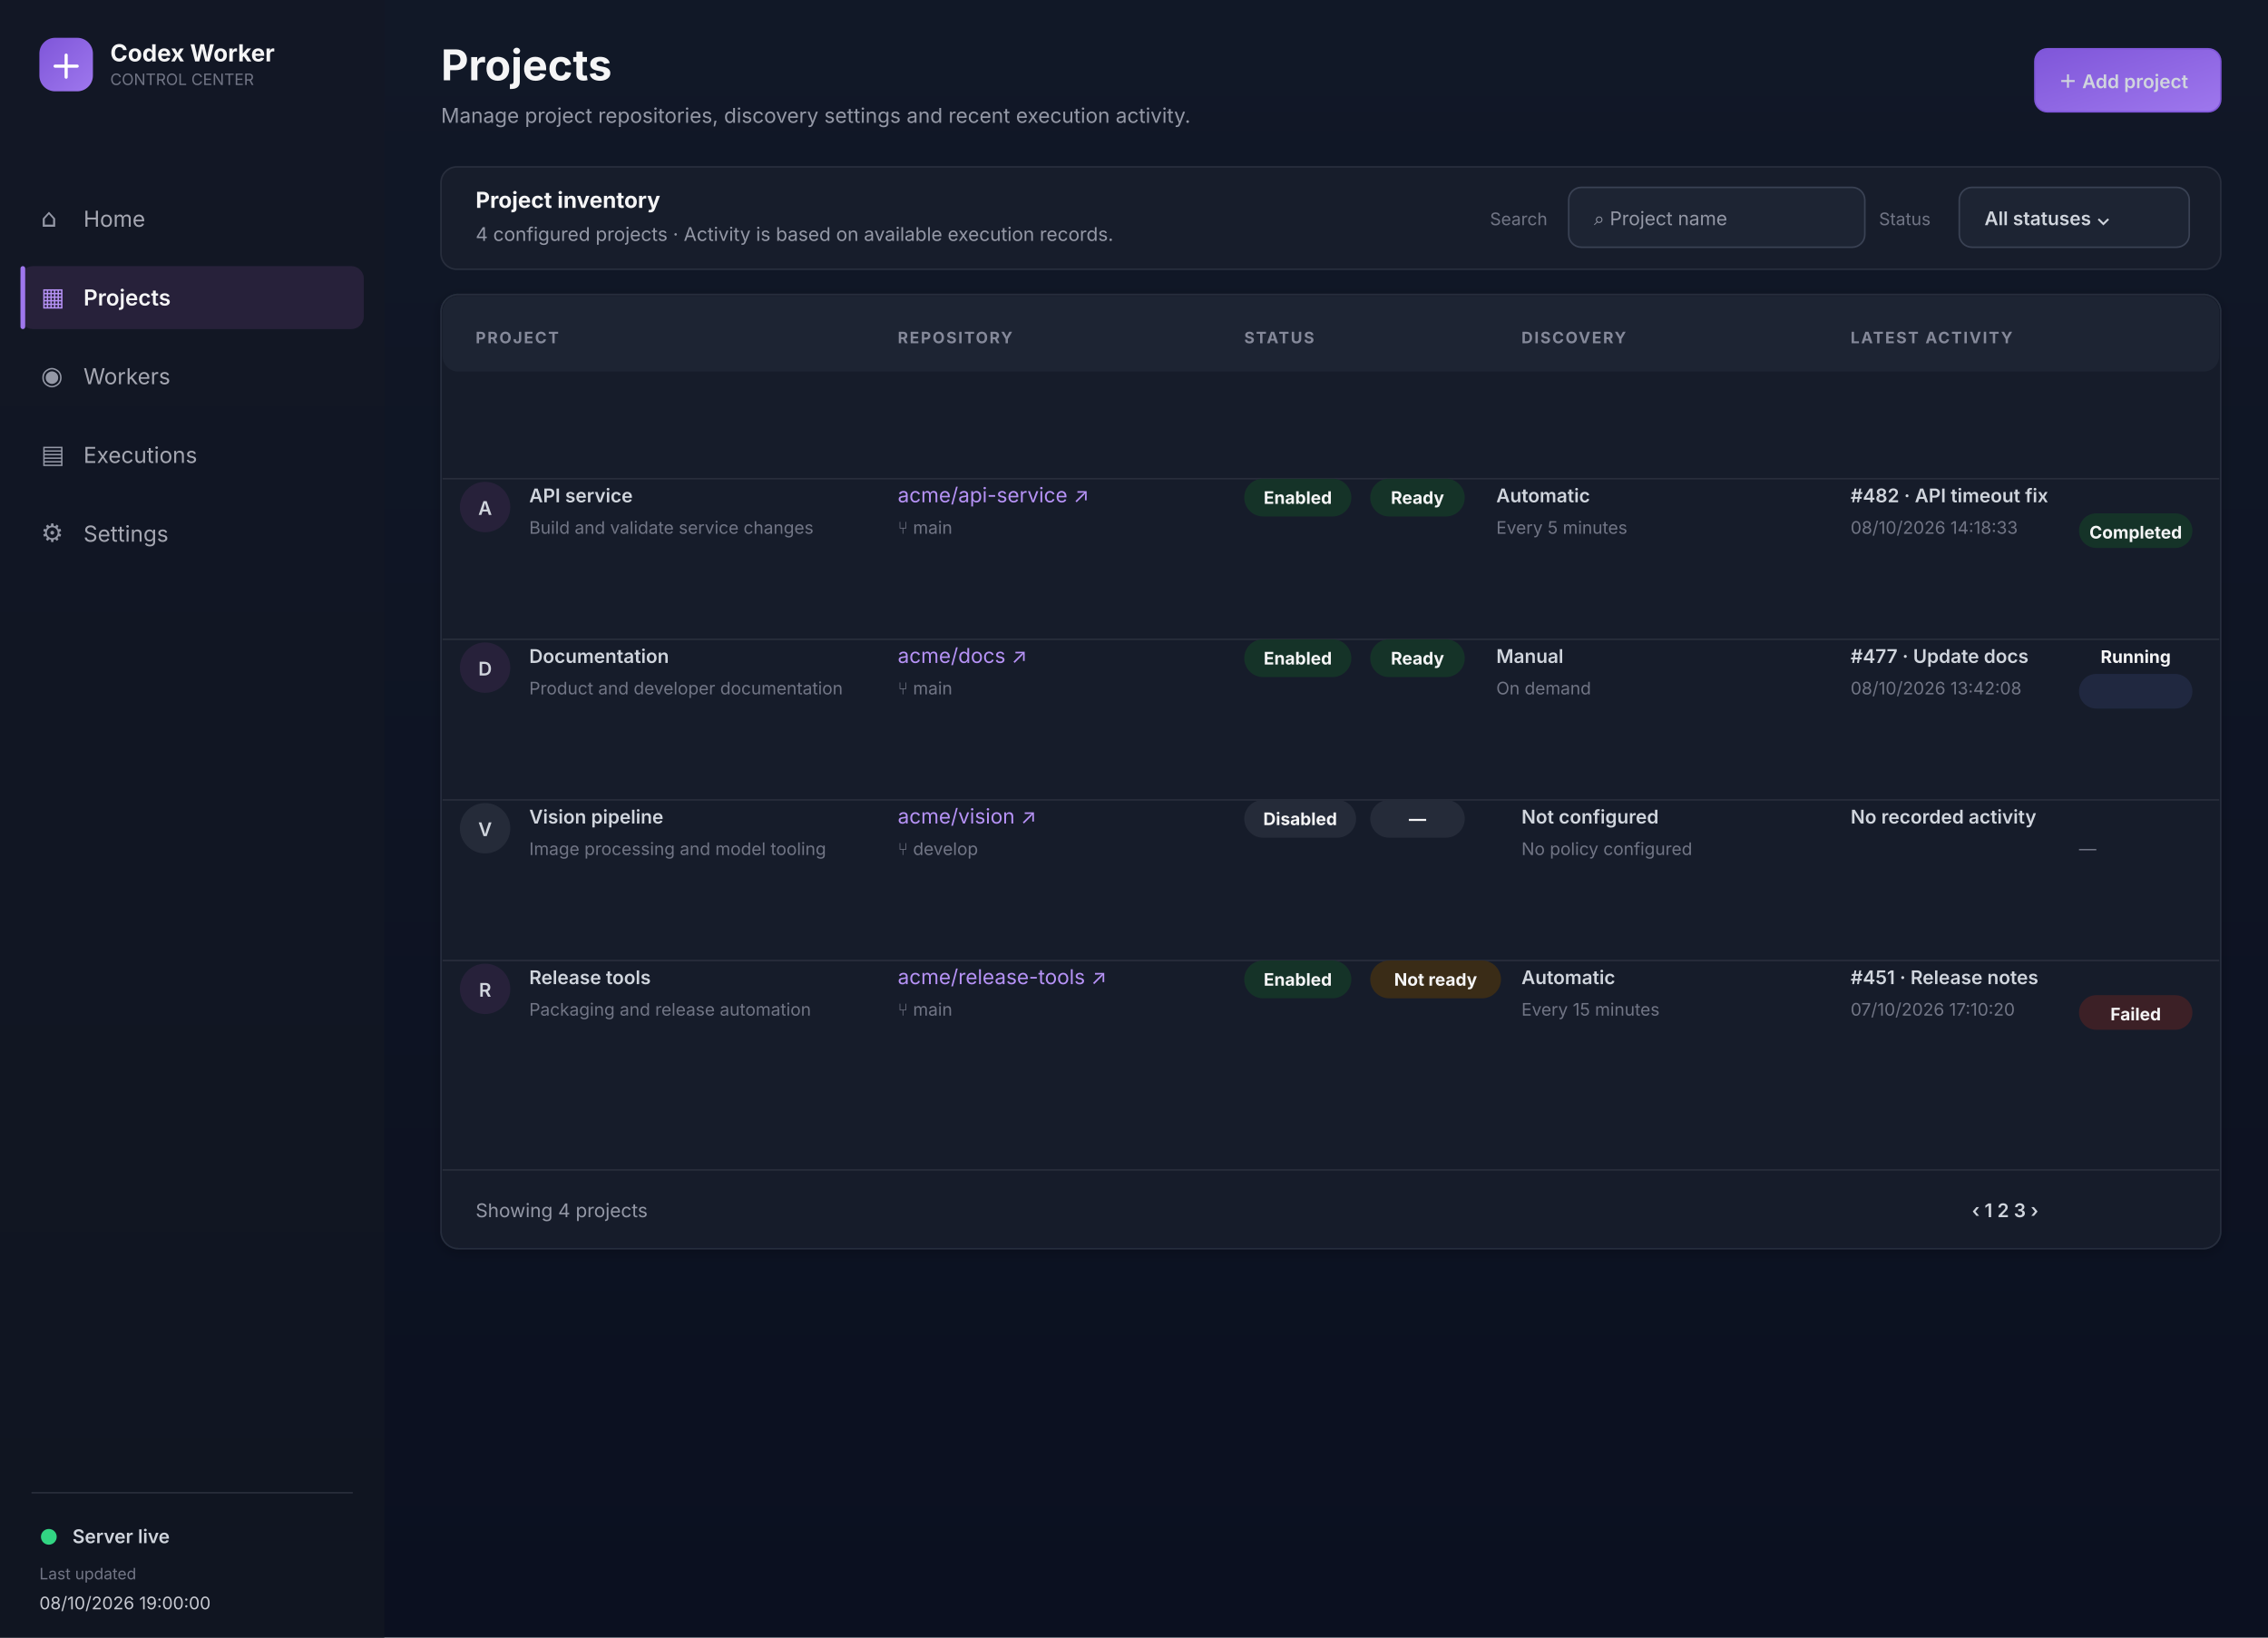
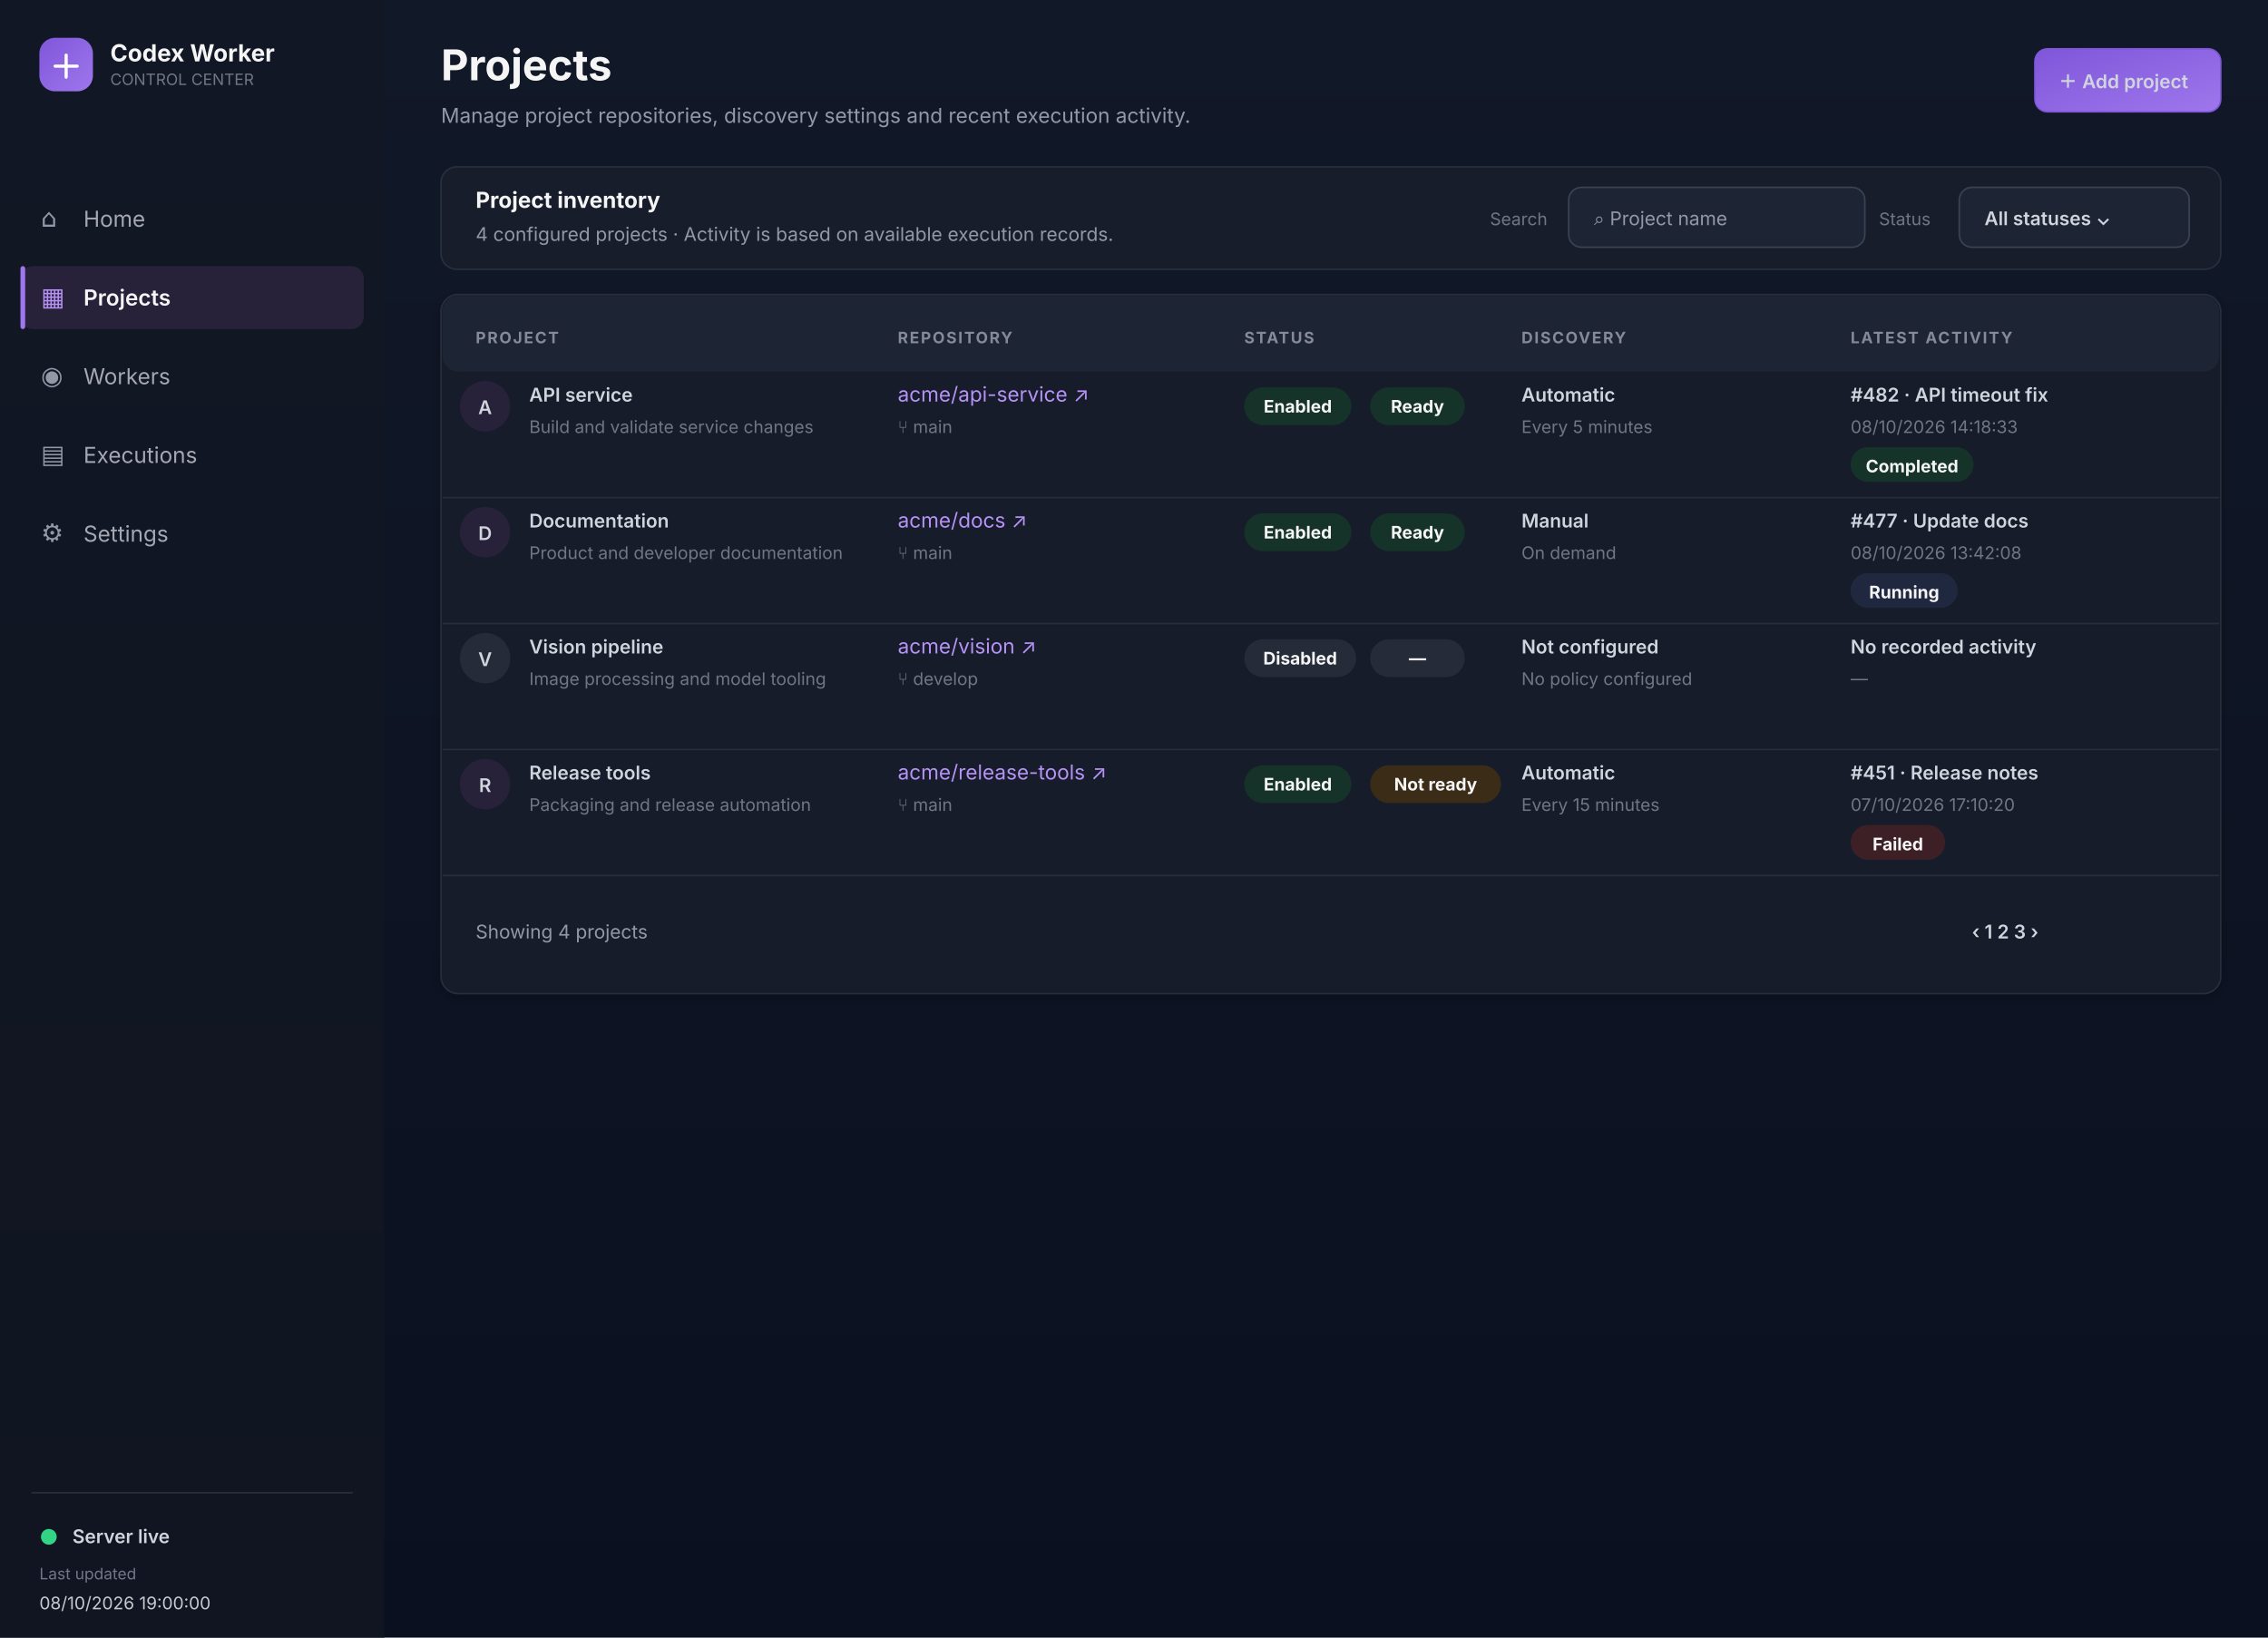
<svg xmlns="http://www.w3.org/2000/svg" width="1440" height="1040" viewBox="0 0 1440 1040" role="img" aria-labelledby="title desc">
  <defs>
    <linearGradient id="bg" x2="0" y2="1">
      <stop stop-color="#111827" />
      <stop offset="1" stop-color="#0b1020" />
    </linearGradient>
    <linearGradient id="sidebar" x2="0" y2="1">
      <stop stop-color="#121725" />
      <stop offset="1" stop-color="#101521" />
    </linearGradient>
    <linearGradient id="accent" x2="1" y2="1">
      <stop stop-color="#7f56d9" />
      <stop offset="1" stop-color="#9e77ed" />
    </linearGradient>
    <filter id="shadow" x="-10%" y="-10%" width="120%" height="130%">
      <feDropShadow dx="0" dy="2" stdDeviation="4" flood-color="#000" flood-opacity=".22" />
    </filter>
    <style>
.ui{font-family:Inter,-apple-system,BlinkMacSystemFont,"Segoe UI",sans-serif;fill:#f5f5f6}.h1{font-size:27px;font-weight:650}.h2{font-size:16px;font-weight:650}.h3{font-size:14px;font-weight:650}.brand{font-size:15px;font-weight:700}.micro{font-size:10px;fill:#717585}.micro-bright{font-size:11px;fill:#c7c9d1}.nav{font-size:14px;fill:#a5a7b2}.nav-active{font-size:14px;fill:#f5f5f6;font-weight:600}.icon{font-size:16px;fill:#9498a6}.icon-active{font-size:16px;fill:#b692f6}.body{font-size:13px;fill:#d0d5dd}.small{font-size:12px;fill:#9498a6}.small-strong{font-size:12px;fill:#d0d5dd;font-weight:600}.muted{font-size:13px;fill:#9498a6}.faint{font-size:11px;fill:#717585}.label{font-size:10px;fill:#85899a;font-weight:700;letter-spacing:1px}.chip{font-size:11px;font-weight:650}.card{fill:#171d2b;stroke:#282e3d}.surface{fill:#1d2433;stroke:#303748}.rule{stroke:#282d3b}.link{fill:#b692f6;font-size:13px}.link-small{fill:#b692f6;font-size:11px}.good{fill:#32d583}.warn{fill:#fdb022}.bad{fill:#fda29b}.info{fill:#84caff}.neutral{fill:#9498a6}
</style>
  </defs>
  <rect width="1440" height="1040" fill="url(#bg)" />
  <rect width="244" height="1040" fill="url(#sidebar)" />
  <rect x="25" y="24" width="34" height="34" rx="10" fill="url(#accent)" />
  <path d="M35 42h14M42 35v14" stroke="#fff" stroke-width="2" stroke-linecap="round" />
  <text x="70" y="39" class="ui brand">Codex Worker</text>
  <text x="70" y="54" class="ui micro">CONTROL CENTER</text>
  <text x="26" y="144" class="ui icon">⌂</text>
  <text x="53" y="144" class="ui nav">Home</text>
  <rect x="13" y="169" width="218" height="40" rx="8" fill="#27213a" />
  <rect x="13" y="169" width="3" height="40" rx="1.5" fill="#9e77ed" />
  <text x="26" y="194" class="ui icon-active">▦</text>
  <text x="53" y="194" class="ui nav-active">Projects</text>
  <text x="26" y="244" class="ui icon">◉</text>
  <text x="53" y="244" class="ui nav">Workers</text>
  <text x="26" y="294" class="ui icon">▤</text>
  <text x="53" y="294" class="ui nav">Executions</text>
  <text x="26" y="344" class="ui icon">⚙</text>
  <text x="53" y="344" class="ui nav">Settings</text>
  <line x1="20" y1="948" x2="224" y2="948" stroke="#282d3b" />
  <circle cx="31" cy="976" r="5" fill="#32d583" />
  <text x="46" y="980" class="ui small-strong">Server live</text>
  <text x="25" y="1003" class="ui micro">Last updated</text>
  <text x="25" y="1022" class="ui micro-bright">08/10/2026 19:00:00</text>
  <g class="ui">
    <text x="280" y="51" class="ui h1">Projects</text>
    <text x="280" y="78" class="ui muted">Manage project repositories, discovery settings and recent execution activity.</text>
    <rect x="1292" y="31" width="118" height="40" rx="8" fill="url(#accent)" stroke="#7f56d9" />
    <text x="1307" y="56" class="ui small-strong" fill="#fff">＋ Add project</text>
    <rect x="280" y="106" width="1130" height="65" rx="10" fill="#171d2b" stroke="#282e3d" />
    <text x="302" y="132" class="ui h3">Project inventory</text>
    <text x="302" y="153" class="ui small">4 configured projects · Activity is based on available execution records.</text>
    <text x="946" y="143" class="ui faint">Search</text>
    <rect x="996" y="119" width="188" height="38" rx="8" fill="#1d2433" stroke="#3a4254" />
    <text x="1012" y="143" class="ui small">⌕  Project name</text>
    <text x="1193" y="143" class="ui faint">Status</text>
    <rect x="1244" y="119" width="146" height="38" rx="8" fill="#1d2433" stroke="#3a4254" />
    <text x="1260" y="143" class="ui small-strong">All statuses  ⌄</text>
-     <rect x="280" y="187" width="1130" height="606" rx="11" fill="#171d2b" stroke="#282e3d" filter="url(#shadow)" />
+     <rect x="280" y="187" width="1130" height="444" rx="11" fill="#171d2b" stroke="#282e3d" filter="url(#shadow)" />
    <rect x="281" y="188" width="1128" height="48" rx="10" fill="#1d2433" />
    <text x="302" y="218" class="ui label">PROJECT</text>
    <text x="570" y="218" class="ui label">REPOSITORY</text>
    <text x="790" y="218" class="ui label">STATUS</text>
    <text x="966" y="218" class="ui label">DISCOVERY</text>
    <text x="1175" y="218" class="ui label">LATEST ACTIVITY</text>
-     <line x1="281" y1="304" x2="1409" y2="304" stroke="#282d3b" stroke-width="1" />
-     <circle cx="308" cy="322" r="16" fill="#27213a" />
-     <text x="308" y="327" text-anchor="middle" class="ui small-strong">A</text>
-     <text x="336" y="319" class="ui small-strong">API service</text>
-     <text x="336" y="339" class="ui faint">Build and validate service changes</text>
-     <text x="570" y="319" class="ui link">acme/api-service ↗</text>
-     <text x="570" y="339" class="ui faint">⑂  main</text>
-     <rect x="790" y="304" width="68" height="24" rx="12" fill="#153328" />
-     <text x="824" y="320" text-anchor="middle" class="ui chip" fill="#6ce9a6">Enabled</text>
-     <rect x="870" y="304" width="60" height="24" rx="12" fill="#153328" />
-     <text x="900" y="320" text-anchor="middle" class="ui chip" fill="#6ce9a6">Ready</text>
-     <text x="950" y="319" class="ui small-strong">Automatic</text>
-     <text x="950" y="339" class="ui faint">Every 5 minutes</text>
-     <text x="1175" y="319" class="ui small-strong">#482 · API timeout fix</text>
-     <text x="1175" y="339" class="ui faint">08/10/2026 14:18:33</text>
-     <rect x="1320" y="326" width="72" height="22" rx="11" fill="#153328" />
-     <text x="1356" y="342" text-anchor="middle" class="ui chip" fill="#6ce9a6">Completed</text>
-     <line x1="281" y1="406" x2="1409" y2="406" stroke="#282d3b" stroke-width="1" />
-     <circle cx="308" cy="424" r="16" fill="#27213a" />
-     <text x="308" y="429" text-anchor="middle" class="ui small-strong">D</text>
-     <text x="336" y="421" class="ui small-strong">Documentation</text>
-     <text x="336" y="441" class="ui faint">Product and developer documentation</text>
-     <text x="570" y="421" class="ui link">acme/docs ↗</text>
-     <text x="570" y="441" class="ui faint">⑂  main</text>
-     <rect x="790" y="406" width="68" height="24" rx="12" fill="#153328" />
-     <text x="824" y="422" text-anchor="middle" class="ui chip" fill="#6ce9a6">Enabled</text>
-     <rect x="870" y="406" width="60" height="24" rx="12" fill="#153328" />
-     <text x="900" y="422" text-anchor="middle" class="ui chip" fill="#6ce9a6">Ready</text>
-     <text x="950" y="421" class="ui small-strong">Manual</text>
-     <text x="950" y="441" class="ui faint">On demand</text>
-     <text x="1175" y="421" class="ui small-strong">#477 · Update docs</text>
-     <text x="1175" y="441" class="ui faint">08/10/2026 13:42:08</text>
-     <rect x="1320" y="428" width="72" height="22" rx="11" fill="#202840" />
-     <text x="1356" y="421" text-anchor="middle" class="ui chip" fill="#84caff">Running</text>
-     <line x1="281" y1="508" x2="1409" y2="508" stroke="#282d3b" stroke-width="1" />
-     <circle cx="308" cy="526" r="16" fill="#252b39" />
-     <text x="308" y="531" text-anchor="middle" class="ui small-strong">V</text>
-     <text x="336" y="523" class="ui small-strong">Vision pipeline</text>
-     <text x="336" y="543" class="ui faint">Image processing and model tooling</text>
-     <text x="570" y="523" class="ui link">acme/vision ↗</text>
-     <text x="570" y="543" class="ui faint">⑂  develop</text>
-     <rect x="790" y="508" width="71" height="24" rx="12" fill="#252b39" />
-     <text x="825.5" y="524" text-anchor="middle" class="ui chip" fill="#c7c9d1">Disabled</text>
-     <rect x="870" y="508" width="60" height="24" rx="12" fill="#252b39" />
-     <text x="900" y="524" text-anchor="middle" class="ui chip" fill="#c7c9d1">—</text>
-     <text x="966" y="523" class="ui small-strong">Not configured</text>
-     <text x="966" y="543" class="ui faint">No policy configured</text>
-     <text x="1175" y="523" class="ui small-strong">No recorded activity</text>
-     <text x="1320" y="543" class="ui faint">—</text>
-     <line x1="281" y1="610" x2="1409" y2="610" stroke="#282d3b" stroke-width="1" />
-     <circle cx="308" cy="628" r="16" fill="#27213a" />
-     <text x="308" y="633" text-anchor="middle" class="ui small-strong">R</text>
-     <text x="336" y="625" class="ui small-strong">Release tools</text>
-     <text x="336" y="645" class="ui faint">Packaging and release automation</text>
-     <text x="570" y="625" class="ui link">acme/release-tools ↗</text>
-     <text x="570" y="645" class="ui faint">⑂  main</text>
-     <rect x="790" y="610" width="68" height="24" rx="12" fill="#153328" />
-     <text x="824" y="626" text-anchor="middle" class="ui chip" fill="#6ce9a6">Enabled</text>
-     <rect x="870" y="610" width="83" height="24" rx="12" fill="#3a2c17" />
-     <text x="911.5" y="626" text-anchor="middle" class="ui chip" fill="#fdb022">Not ready</text>
-     <text x="966" y="625" class="ui small-strong">Automatic</text>
-     <text x="966" y="645" class="ui faint">Every 15 minutes</text>
-     <text x="1175" y="625" class="ui small-strong">#451 · Release notes</text>
-     <text x="1175" y="645" class="ui faint">07/10/2026 17:10:20</text>
-     <rect x="1320" y="632" width="72" height="22" rx="11" fill="#3c2026" />
-     <text x="1356" y="648" text-anchor="middle" class="ui chip" fill="#fda29b">Failed</text>
-     <line x1="281" y1="743" x2="1409" y2="743" stroke="#282d3b" stroke-width="1" />
-     <text x="302" y="773" class="ui small">Showing 4 projects</text>
-     <text x="1252" y="773" class="ui small-strong">‹   1   2   3   ›</text>
+     <circle cx="308" cy="258" r="16" fill="#27213a" />
+     <text x="308" y="263" text-anchor="middle" class="ui small-strong">A</text>
+     <text x="336" y="255" class="ui small-strong">API service</text>
+     <text x="336" y="275" class="ui faint">Build and validate service changes</text>
+     <text x="570" y="255" class="ui link">acme/api-service ↗</text>
+     <text x="570" y="275" class="ui faint">⑂  main</text>
+     <rect x="790" y="246" width="68" height="24" rx="12" fill="#153328" />
+     <text x="824" y="262" text-anchor="middle" class="ui chip" fill="#6ce9a6">Enabled</text>
+     <rect x="870" y="246" width="60" height="24" rx="12" fill="#153328" />
+     <text x="900" y="262" text-anchor="middle" class="ui chip" fill="#6ce9a6">Ready</text>
+     <text x="966" y="255" class="ui small-strong">Automatic</text>
+     <text x="966" y="275" class="ui faint">Every 5 minutes</text>
+     <text x="1175" y="255" class="ui small-strong">#482 · API timeout fix</text>
+     <text x="1175" y="275" class="ui faint">08/10/2026 14:18:33</text>
+     <rect x="1175" y="284" width="78" height="22" rx="11" fill="#153328" />
+     <text x="1214" y="300" text-anchor="middle" class="ui chip" fill="#6ce9a6">Completed</text>
+     <line x1="281" y1="316" x2="1409" y2="316" stroke="#282d3b" />
+     <circle cx="308" cy="338" r="16" fill="#27213a" />
+     <text x="308" y="343" text-anchor="middle" class="ui small-strong">D</text>
+     <text x="336" y="335" class="ui small-strong">Documentation</text>
+     <text x="336" y="355" class="ui faint">Product and developer documentation</text>
+     <text x="570" y="335" class="ui link">acme/docs ↗</text>
+     <text x="570" y="355" class="ui faint">⑂  main</text>
+     <rect x="790" y="326" width="68" height="24" rx="12" fill="#153328" />
+     <text x="824" y="342" text-anchor="middle" class="ui chip" fill="#6ce9a6">Enabled</text>
+     <rect x="870" y="326" width="60" height="24" rx="12" fill="#153328" />
+     <text x="900" y="342" text-anchor="middle" class="ui chip" fill="#6ce9a6">Ready</text>
+     <text x="966" y="335" class="ui small-strong">Manual</text>
+     <text x="966" y="355" class="ui faint">On demand</text>
+     <text x="1175" y="335" class="ui small-strong">#477 · Update docs</text>
+     <text x="1175" y="355" class="ui faint">08/10/2026 13:42:08</text>
+     <rect x="1175" y="364" width="68" height="22" rx="11" fill="#202840" />
+     <text x="1209" y="380" text-anchor="middle" class="ui chip" fill="#84caff">Running</text>
+     <line x1="281" y1="396" x2="1409" y2="396" stroke="#282d3b" />
+     <circle cx="308" cy="418" r="16" fill="#252b39" />
+     <text x="308" y="423" text-anchor="middle" class="ui small-strong">V</text>
+     <text x="336" y="415" class="ui small-strong">Vision pipeline</text>
+     <text x="336" y="435" class="ui faint">Image processing and model tooling</text>
+     <text x="570" y="415" class="ui link">acme/vision ↗</text>
+     <text x="570" y="435" class="ui faint">⑂  develop</text>
+     <rect x="790" y="406" width="71" height="24" rx="12" fill="#252b39" />
+     <text x="825.5" y="422" text-anchor="middle" class="ui chip" fill="#c7c9d1">Disabled</text>
+     <rect x="870" y="406" width="60" height="24" rx="12" fill="#252b39" />
+     <text x="900" y="422" text-anchor="middle" class="ui chip" fill="#c7c9d1">—</text>
+     <text x="966" y="415" class="ui small-strong">Not configured</text>
+     <text x="966" y="435" class="ui faint">No policy configured</text>
+     <text x="1175" y="415" class="ui small-strong">No recorded activity</text>
+     <text x="1175" y="435" class="ui faint">—</text>
+     <line x1="281" y1="476" x2="1409" y2="476" stroke="#282d3b" />
+     <circle cx="308" cy="498" r="16" fill="#27213a" />
+     <text x="308" y="503" text-anchor="middle" class="ui small-strong">R</text>
+     <text x="336" y="495" class="ui small-strong">Release tools</text>
+     <text x="336" y="515" class="ui faint">Packaging and release automation</text>
+     <text x="570" y="495" class="ui link">acme/release-tools ↗</text>
+     <text x="570" y="515" class="ui faint">⑂  main</text>
+     <rect x="790" y="486" width="68" height="24" rx="12" fill="#153328" />
+     <text x="824" y="502" text-anchor="middle" class="ui chip" fill="#6ce9a6">Enabled</text>
+     <rect x="870" y="486" width="83" height="24" rx="12" fill="#3a2c17" />
+     <text x="911.5" y="502" text-anchor="middle" class="ui chip" fill="#fdb022">Not ready</text>
+     <text x="966" y="495" class="ui small-strong">Automatic</text>
+     <text x="966" y="515" class="ui faint">Every 15 minutes</text>
+     <text x="1175" y="495" class="ui small-strong">#451 · Release notes</text>
+     <text x="1175" y="515" class="ui faint">07/10/2026 17:10:20</text>
+     <rect x="1175" y="524" width="60" height="22" rx="11" fill="#3c2026" />
+     <text x="1205" y="540" text-anchor="middle" class="ui chip" fill="#fda29b">Failed</text>
+     <line x1="281" y1="556" x2="1409" y2="556" stroke="#282d3b" />
+     <text x="302" y="596" class="ui small">Showing 4 projects</text>
+     <text x="1252" y="596" class="ui small-strong">‹   1   2   3   ›</text>
  </g>
</svg>
